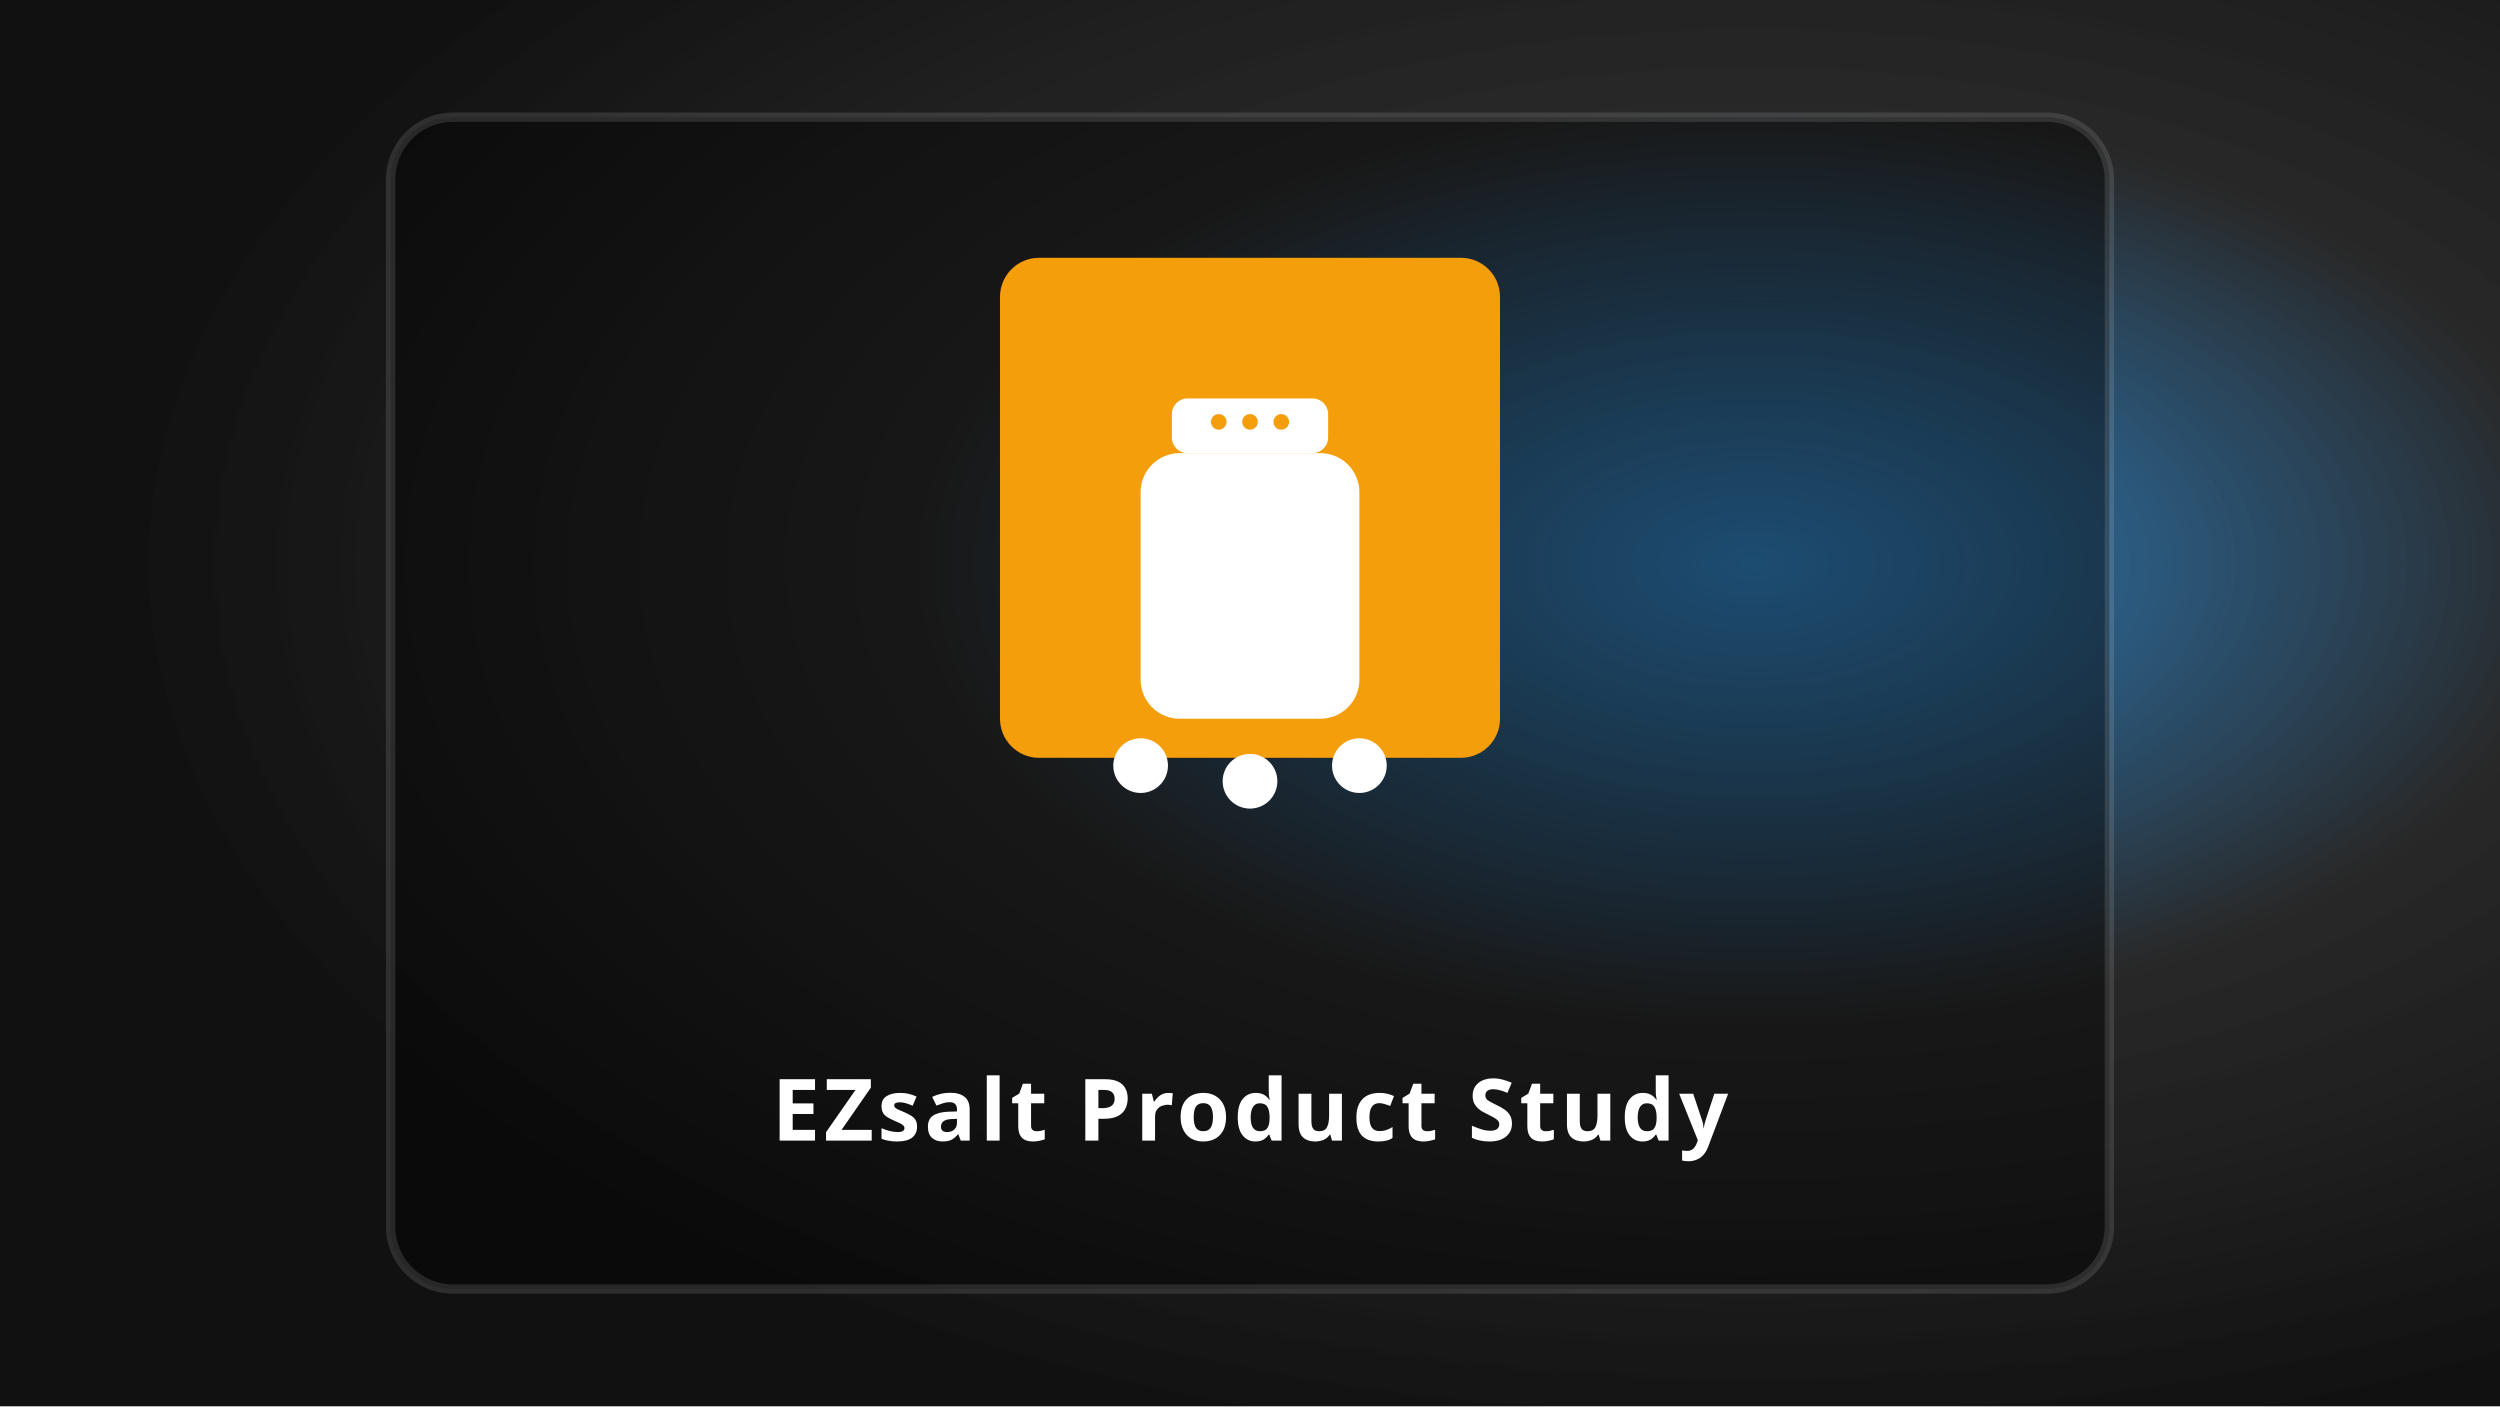
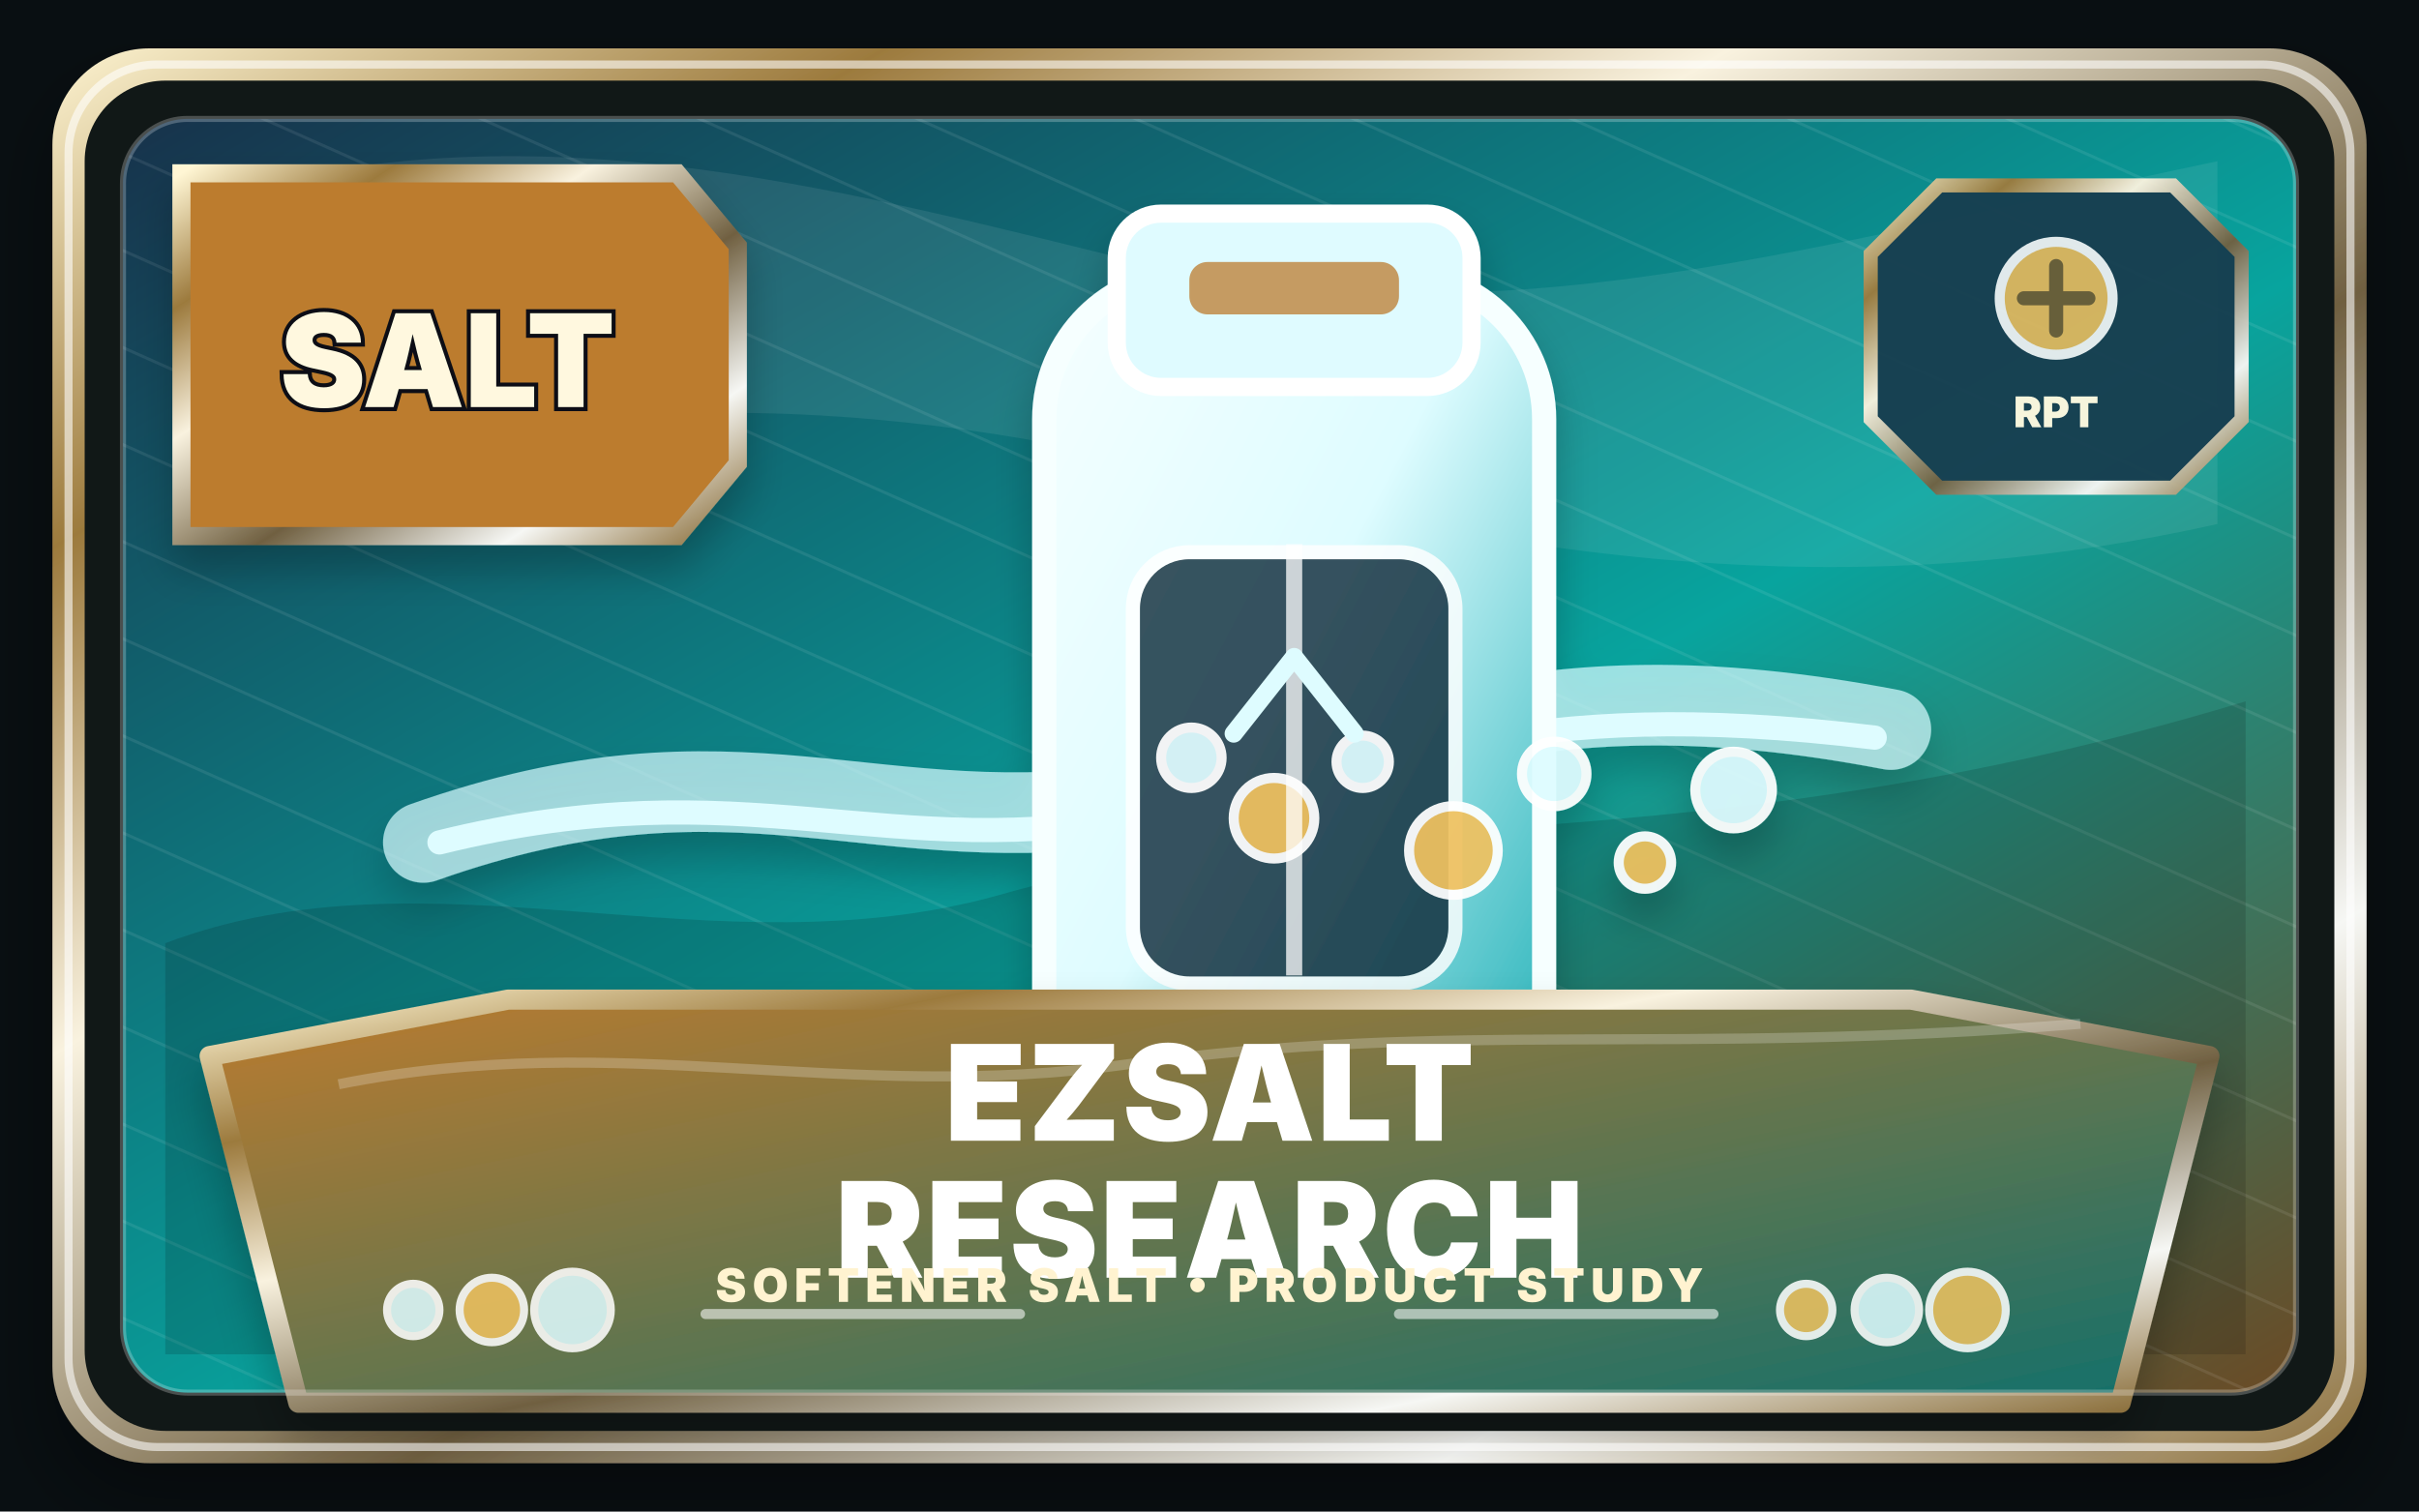
- <svg xmlns="http://www.w3.org/2000/svg" viewBox="0 0 320 180" width="100%" height="100%">
+ <svg xmlns="http://www.w3.org/2000/svg" viewBox="0 0 1200 750" role="img" aria-labelledby="title desc">
  <defs>
-     <radialGradient id="win10" cx="70%" cy="40%" r="65%">
-       <stop offset="0%" stop-color="#0063b1" stop-opacity="0.8" />
-       <stop offset="50%" stop-color="#1e1e1e" stop-opacity="0.95" />
-       <stop offset="100%" stop-color="#111111" stop-opacity="1" />
+     <linearGradient id="metal" x1="0" y1="0" x2="1" y2="1">
+       <stop offset="0%" stop-color="#fff6d4" />
+       <stop offset="18%" stop-color="#9c7a3d" />
+       <stop offset="36%" stop-color="#f9f2df" />
+       <stop offset="58%" stop-color="#706041" />
+       <stop offset="80%" stop-color="#f6f7f4" />
+       <stop offset="100%" stop-color="#886b36" />
+     </linearGradient>
+     <linearGradient id="bg" x1="0" y1="0" x2="1" y2="1">
+       <stop offset="0%" stop-color="#17324b" />
+       <stop offset="56%" stop-color="#08a49e" />
+       <stop offset="100%" stop-color="#6b4a24" />
+     </linearGradient>
+     <linearGradient id="titleGrad" x1="0" y1="0" x2="1" y2="1">
+       <stop offset="0%" stop-color="#bc7b2e" />
+       <stop offset="100%" stop-color="#12706b" />
+     </linearGradient>
+     <linearGradient id="glass" x1="0" y1="0" x2="0" y2="1">
+       <stop offset="0%" stop-color="#ffffff" />
+       <stop offset="48%" stop-color="#defcff" />
+       <stop offset="100%" stop-color="#0fa9b0" />
+     </linearGradient>
+     <linearGradient id="tube" x1="0" y1="0" x2="1" y2="1">
+       <stop offset="0%" stop-color="#f6ffff" />
+       <stop offset="45%" stop-color="#defcff" />
+       <stop offset="100%" stop-color="#0fa9b0" />
+     </linearGradient>
+     <radialGradient id="wafer" cx="42%" cy="32%" r="68%">
+       <stop offset="0%" stop-color="#ffffff" />
+       <stop offset="28%" stop-color="#defcff" />
+       <stop offset="58%" stop-color="#15678a" />
+       <stop offset="100%" stop-color="#0fa9b0" />
    </radialGradient>
+     <filter id="shadow" x="-10%" y="-10%" width="120%" height="120%">
+       <feDropShadow dx="0" dy="18" stdDeviation="18" flood-color="#000000" flood-opacity=".34" />
+     </filter>
+     <filter id="softShadow" x="-20%" y="-20%" width="140%" height="140%">
+       <feDropShadow dx="0" dy="12" stdDeviation="10" flood-color="#000000" flood-opacity=".24" />
+     </filter>
+     <pattern id="pinstripe" width="44" height="44" patternUnits="userSpaceOnUse" patternTransform="rotate(24)">
+       <path d="M0 0 H44" stroke="#ffffff" stroke-width="3" opacity=".08" />
+     </pattern>
  </defs>
-   <rect width="320" height="180" fill="url(#win10)" />
-   <rect x="50" y="15" width="220" height="150" rx="8" fill="rgba(0,0,0,0.4)" stroke="rgba(255,255,255,0.12)" stroke-width="1.2" />
-   <rect x="128" y="33" width="64" height="64" rx="5" fill="#f59e0b" />
-   <rect x="146" y="58" width="28" height="34" rx="5" fill="#ffffff" />
-   <rect x="150" y="51" width="20" height="7" rx="2" fill="#ffffff" />
-   <circle cx="156" cy="54" r="1" fill="#f59e0b" />
-   <circle cx="160" cy="54" r="1" fill="#f59e0b" />
-   <circle cx="164" cy="54" r="1" fill="#f59e0b" />
-   <circle cx="146" cy="98" r="3.5" fill="#ffffff" />
-   <circle cx="160" cy="100" r="3.5" fill="#ffffff" />
-   <circle cx="174" cy="98" r="3.5" fill="#ffffff" />
-   <text x="160" y="146" font-family="'Segoe UI', sans-serif" font-weight="600" font-size="11" fill="#ffffff" text-anchor="middle" letter-spacing="0.5">EZsalt Product Study</text>
+   <style>
+     text { font-family: Inter, "Segoe UI", Arial, sans-serif; }
+   </style>
+   <rect width="1200" height="750" fill="#090f12" />
+   <rect x="26" y="24" width="1148" height="702" rx="48" fill="url(#metal)" filter="url(#shadow)" />
+   <rect x="42" y="40" width="1116" height="670" rx="40" fill="#111817" />
+   <rect x="61" y="59" width="1078" height="632" rx="32" fill="url(#bg)" />
+   <rect x="61" y="59" width="1078" height="632" rx="32" fill="url(#pinstripe)" />
+   <path d="M92 102 C248 52 394 88 548 126 C734 172 872 128 1100 80 L1100 260 C912 302 754 276 586 234 C382 184 224 202 92 260 Z" fill="#ffffff" opacity=".08" />
+   <path d="M82 468 C214 418 354 484 496 444 C664 396 836 432 1114 348 L1114 672 H82 Z" fill="#000000" opacity=".14" />
+   <g transform="translate(90 86)" filter="url(#softShadow)">
+     <path d="M0 0 H246 L276 36 V144 L246 180 H0 Z" fill="#bc7b2e" stroke="url(#metal)" stroke-width="9" />
+     <text x="132" y="116" text-anchor="middle" font-size="64" font-weight="950" fill="#fff8df" stroke="#0b1114" stroke-width="4" paint-order="stroke">SALT</text>
+   </g>
+   <g transform="translate(928 92)" opacity=".96">
+     <path d="M34 0 H150 L184 34 V116 L150 150 H34 L0 116 V34 Z" fill="#173d4f" stroke="url(#metal)" stroke-width="7" />
+     <circle cx="92" cy="56" r="28" fill="#efc15f" opacity=".9" stroke="#fff" stroke-width="5" />
+     <path d="M76 56 h32 M92 40 v32" stroke="#0c1214" stroke-width="7" stroke-linecap="round" opacity=".54" />
+     <text x="92" y="120" text-anchor="middle" font-size="21" font-weight="900" fill="#fff8df">RPT</text>
+   </g>
+   <g transform="translate(330 112)" filter="url(#softShadow)">
+     <path d="M-120 306 C38 250 102 308 240 286 C356 268 420 214 608 250" fill="none" stroke="#d8fbff" stroke-width="40" stroke-linecap="round" opacity=".7" />
+     <path d="M-112 306 C42 268 108 318 242 292 C362 270 420 232 600 254" fill="none" stroke="#defcff" stroke-width="12" stroke-linecap="round" />
+     <rect x="188" y="24" width="248" height="468" rx="72" fill="url(#tube)" stroke="#f6ffff" stroke-width="12" />
+     <rect x="224" y="-6" width="176" height="86" rx="22" fill="#dffbff" stroke="#ffffff" stroke-width="9" />
+     <rect x="260" y="18" width="104" height="26" rx="9" fill="#bc7b2e" opacity=".75" />
+     <rect x="232" y="162" width="160" height="214" rx="28" fill="#102c3a" stroke="#ffffff" stroke-width="7" opacity=".82" />
+     <g transform="translate(206 184)">
+       <circle cx="55" cy="80" r="15" fill="#defcff" stroke="#ffffff" stroke-width="5" opacity=".93" />
+       <circle cx="96" cy="110" r="20" fill="#efc15f" stroke="#ffffff" stroke-width="5" opacity=".93" />
+       <circle cx="140" cy="82" r="13" fill="#defcff" stroke="#ffffff" stroke-width="5" opacity=".93" />
+       <circle cx="185" cy="126" r="22" fill="#efc15f" stroke="#ffffff" stroke-width="5" opacity=".93" />
+       <circle cx="235" cy="88" r="16" fill="#defcff" stroke="#ffffff" stroke-width="5" opacity=".93" />
+       <circle cx="280" cy="132" r="13" fill="#efc15f" stroke="#ffffff" stroke-width="5" opacity=".93" />
+       <circle cx="324" cy="96" r="19" fill="#defcff" stroke="#ffffff" stroke-width="5" opacity=".93" />
+     </g>
+     <path d="M312 158 v214" stroke="#ffffff" stroke-width="8" opacity=".75" />
+     <path d="M282 252 l30 -38 l30 38" fill="none" stroke="#defcff" stroke-width="9" stroke-linecap="round" stroke-linejoin="round" />
+   </g>
+   <g filter="url(#softShadow)">
+     <path d="M104 524 L252 496 H948 L1096 524 L1052 696 H148 Z" fill="url(#titleGrad)" stroke="url(#metal)" stroke-width="10" stroke-linejoin="round" />
+     <path d="M168 538 C308 510 418 548 560 528 C720 506 832 524 1032 508" fill="none" stroke="#ffffff" stroke-width="5" opacity=".22" />
+     <text x="600" y="566" text-anchor="middle" font-size="66" font-weight="900" fill="#fff" letter-spacing="1">EZSALT</text>
+     <text x="600" y="634" text-anchor="middle" font-size="66" font-weight="900" fill="#fff" letter-spacing="1">RESEARCH</text>
+     <text x="600" y="646" text-anchor="middle" font-size="23" font-weight="850" fill="#fff3d0" letter-spacing="3">SOFTENER SALT • PRODUCT STUDY</text>
+     <g>
+       <circle cx="205" cy="650" r="13" fill="#defcff" stroke="#fff" stroke-width="4" opacity=".86" />
+       <circle cx="244" cy="650" r="16" fill="#efc15f" stroke="#fff" stroke-width="4" opacity=".86" />
+       <circle cx="284" cy="650" r="19" fill="#defcff" stroke="#fff" stroke-width="4" opacity=".86" />
+       <circle cx="896" cy="650" r="13" fill="#efc15f" stroke="#fff" stroke-width="4" opacity=".86" />
+       <circle cx="936" cy="650" r="16" fill="#defcff" stroke="#fff" stroke-width="4" opacity=".86" />
+       <circle cx="976" cy="650" r="19" fill="#efc15f" stroke="#fff" stroke-width="4" opacity=".86" />
+       <path d="M350 652 h156 M694 652 h156" stroke="#fff" stroke-width="5" stroke-linecap="round" opacity=".56" />
+     </g>
+   </g>
+   <rect x="61" y="59" width="1078" height="632" rx="32" fill="none" stroke="#ffffff" stroke-width="3" opacity=".24" />
+   <rect x="34" y="32" width="1132" height="686" rx="44" fill="none" stroke="#ffffff" stroke-width="4" opacity=".58" />
</svg>
